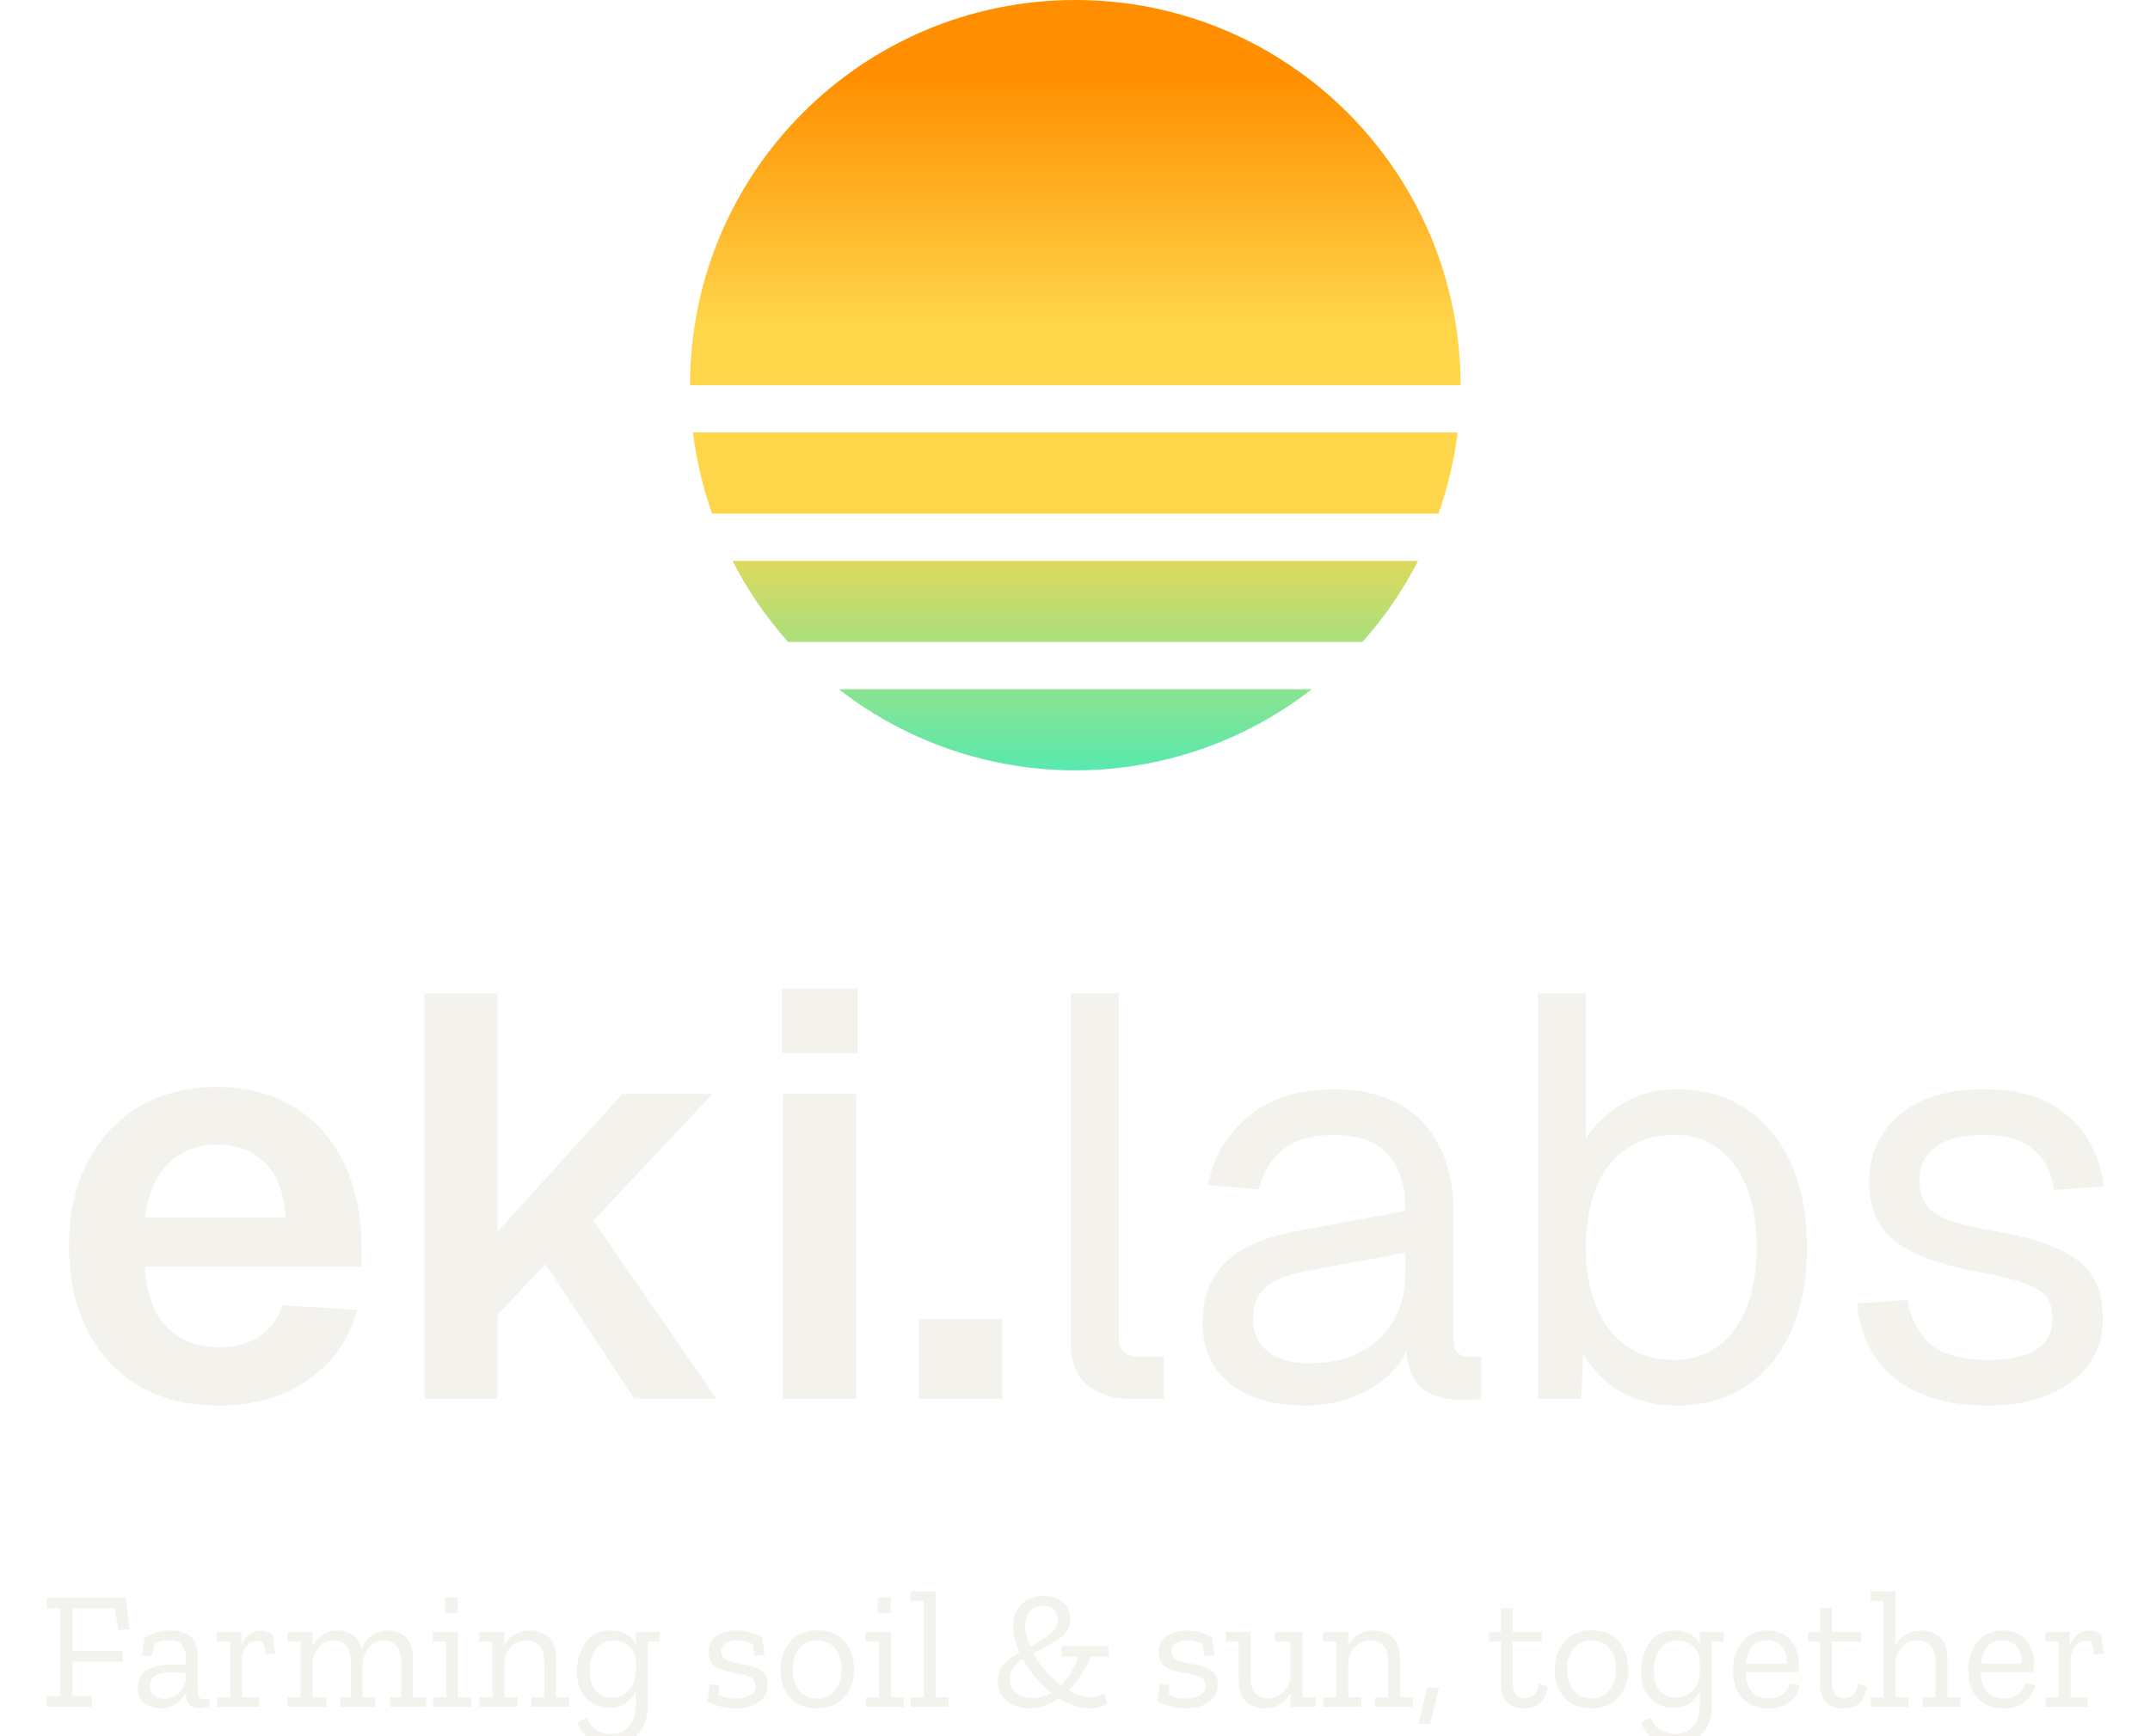
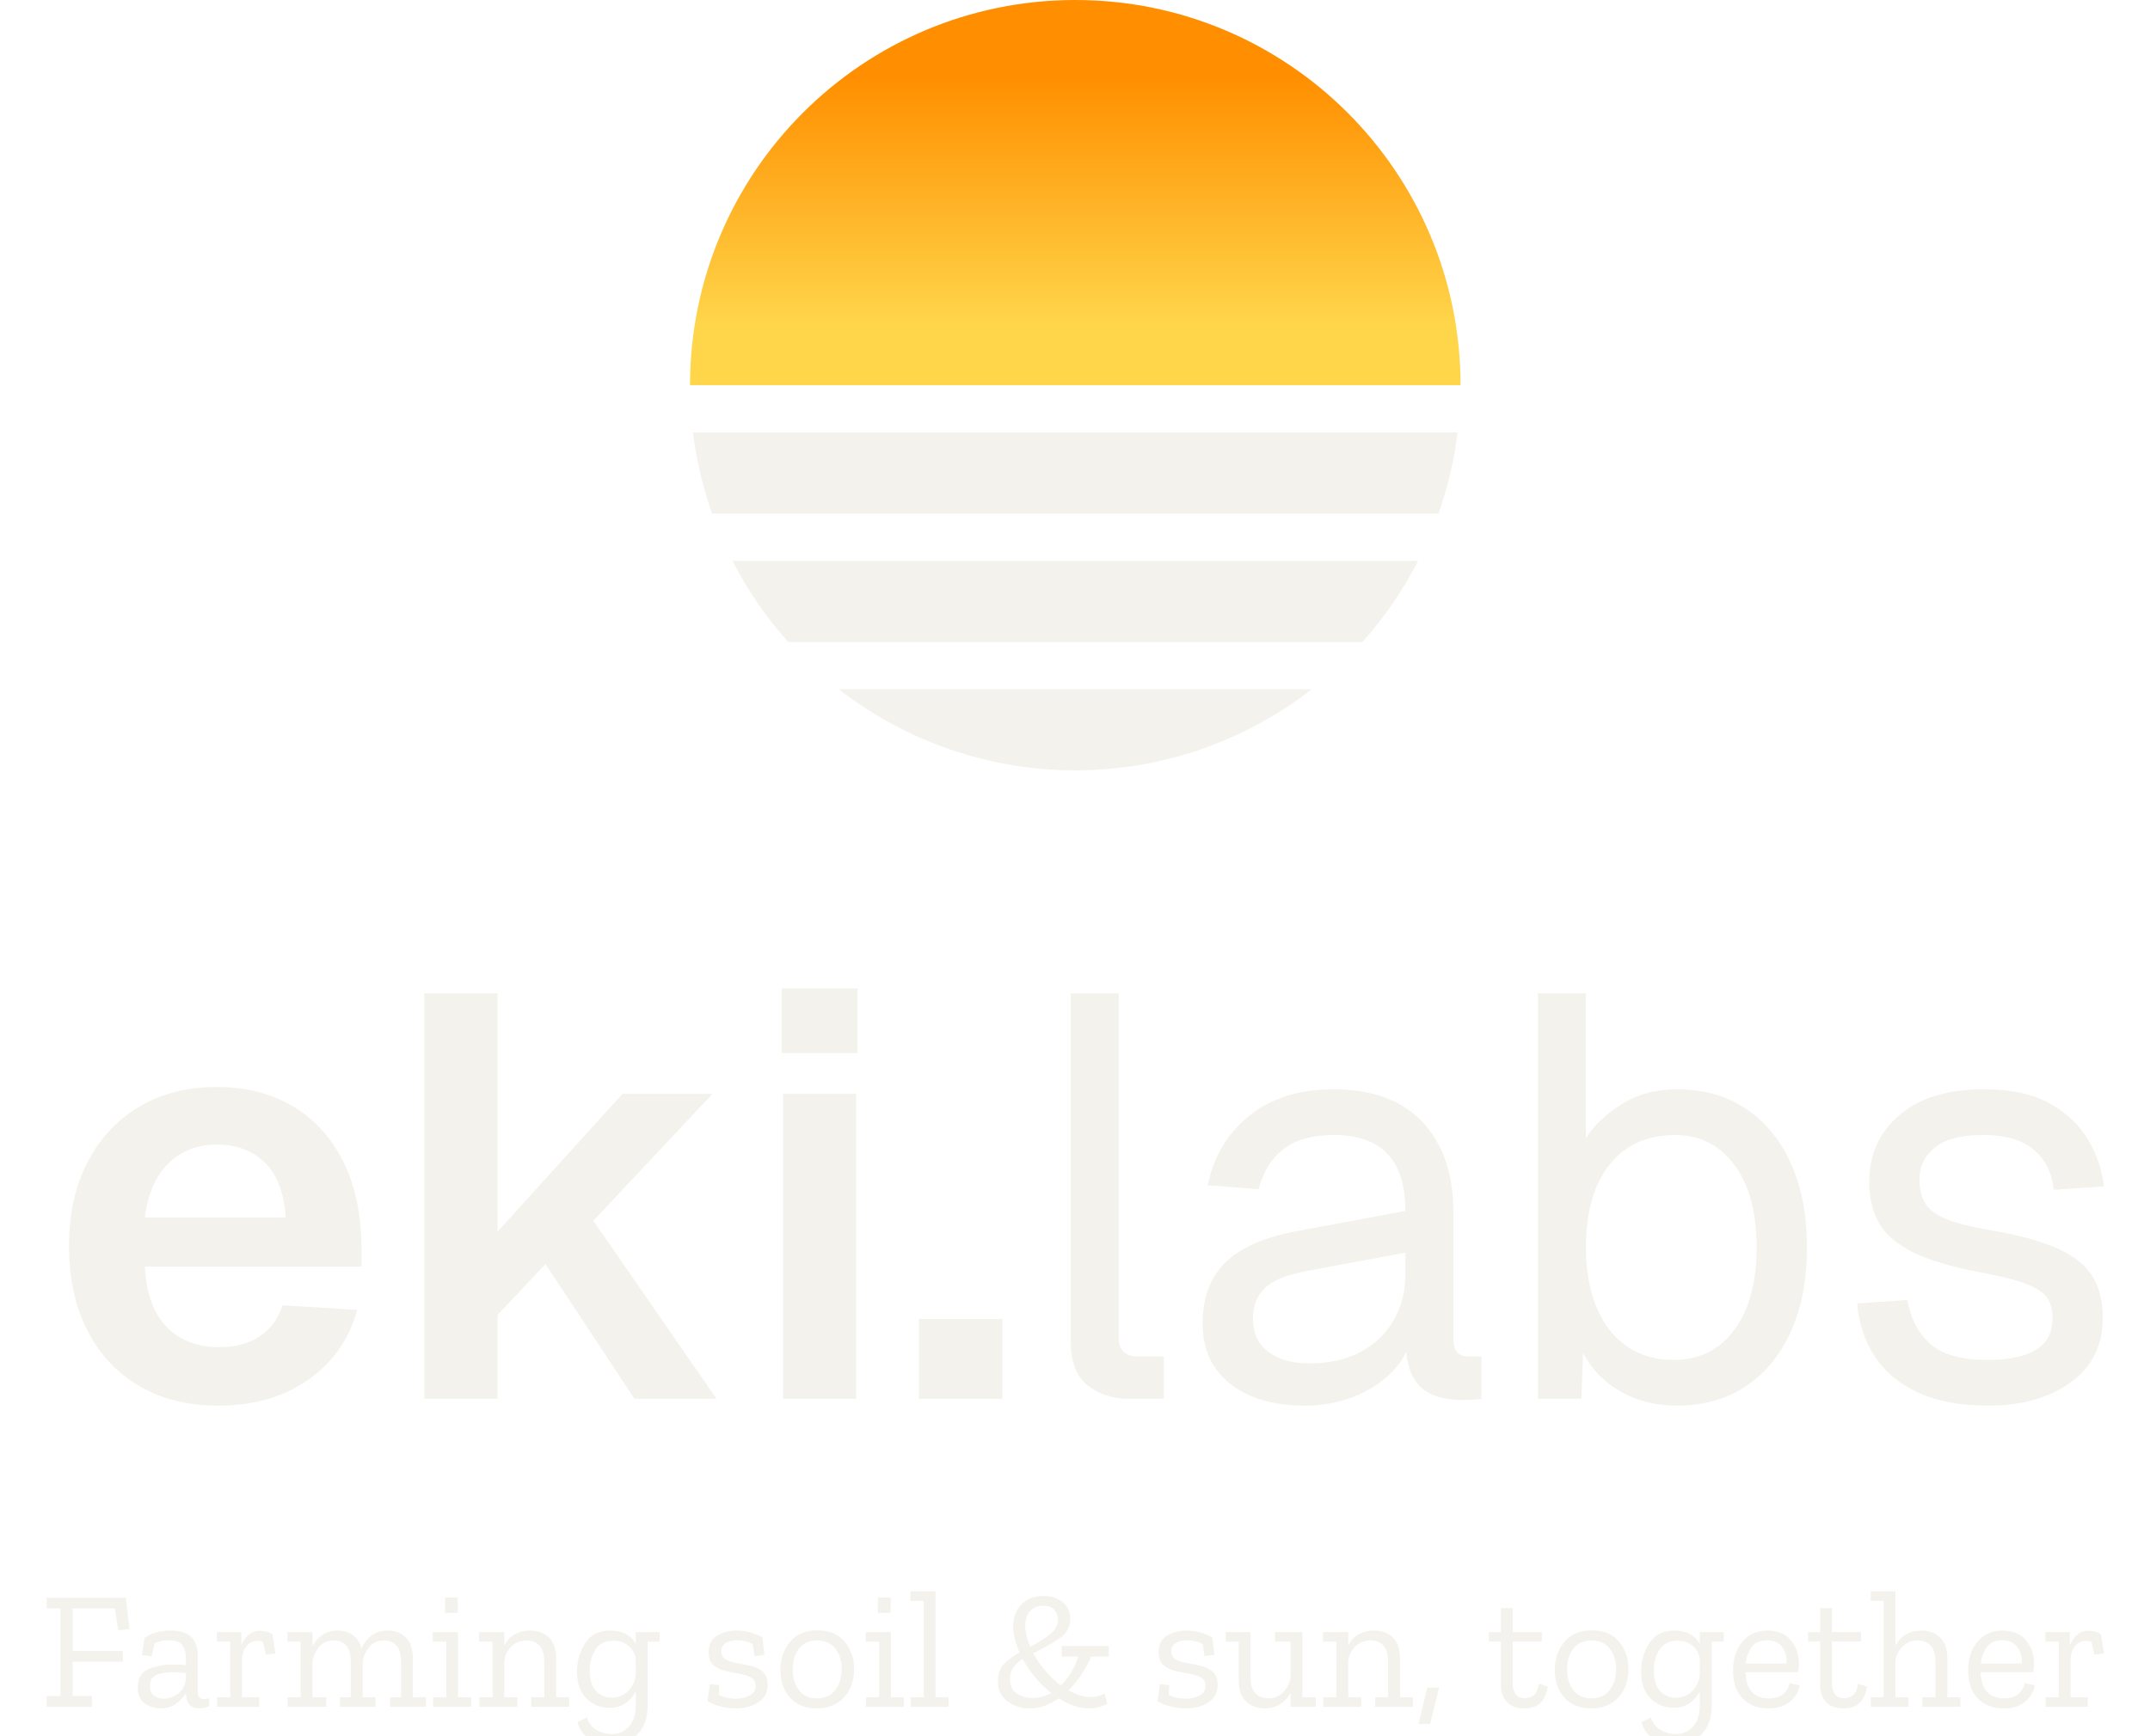
<svg xmlns="http://www.w3.org/2000/svg" viewBox="0 0 3764 3039.2" width="376.4" height="303.9">
  <g transform="translate(81.50 0)">
    <defs>
      <linearGradient id="eki-sun" gradientUnits="userSpaceOnUse" x1="0" y1="0" x2="0" y2="100">
        <stop offset="0" stop-color="#FF8F00" />
        <stop offset="0.1" stop-color="#FF8F00" />
        <stop offset="0.42" stop-color="#FFD54A" />
-         <stop offset="0.66" stop-color="#FFD54A" />
-         <stop offset="1" stop-color="#58E9AE" />
+         <stop offset="1" stop-color="#FFD54A" />
      </linearGradient>
    </defs>
    <g transform="translate(1126.50 0) scale(13.49)">
      <path d="M0 50A50 50 0 0 1 100 50Z" fill="url(#eki-sun)" />
-       <path d="M0.38 56.14L99.62 56.14A50 50 0 0 1 97.14 66.67L2.86 66.67A50 50 0 0 1 0.38 56.14Z" fill="url(#eki-sun)" />
-       <path d="M5.51 72.81L94.49 72.81A50 50 0 0 1 87.27 83.33L12.73 83.33A50 50 0 0 1 5.51 72.81Z" fill="url(#eki-sun)" />
-       <path d="M19.31 89.47L80.69 89.47A50 50 0 0 1 50.00 100.00L50.00 100.00A50 50 0 0 1 19.31 89.47Z" fill="url(#eki-sun)" />
+       <path d="M0.38 56.14L99.62 56.14A50 50 0 0 1 97.14 66.67L2.86 66.67A50 50 0 0 1 0.38 56.14Z" fill="#F4F2EC" />
+       <path d="M5.51 72.81L94.49 72.81A50 50 0 0 1 87.27 83.33L12.73 83.33A50 50 0 0 1 5.51 72.81Z" fill="#F4F2EC" />
+       <path d="M19.31 89.47L80.69 89.47A50 50 0 0 1 50.00 100.00L50.00 100.00A50 50 0 0 1 19.31 89.47Z" fill="#F4F2EC" />
    </g>
    <g transform="translate(0.00 2449.5)">
      <path d="M300.6 12Q220.8 12 162.1 -22.4Q103.4 -56.8 71.3 -119.7Q39.2 -182.6 39.2 -267Q39.2 -351.4 71.3 -413.8Q103.4 -476.2 161.5 -511.1Q219.6 -546 298.2 -546Q374.4 -546 431.6 -511.9Q488.8 -477.8 520.1 -413.8Q551.4 -349.8 551.4 -260V-231.4H172Q175.8 -160.8 210.3 -125.6Q244.8 -90.4 302.2 -90.4Q345 -90.4 373.3 -109.5Q401.6 -128.6 413 -163.8L543.8 -155.6Q522.4 -78.2 457.7 -33.1Q393 12 300.6 12ZM172 -317.4H418.6Q414.6 -382.4 381.9 -413.8Q349.2 -445.2 298.2 -445.2Q246.8 -445.2 213.3 -412.3Q179.8 -379.4 172 -317.4Z" fill="#F4F2EC" />
      <path d="M661.4 0V-710H789.4V-292.6L1008.2 -534H1165.8L957.2 -311.8L1172.8 0H1029.2L873.4 -236L789.4 -146.8V0Z" fill="#F4F2EC" />
      <path d="M1289.4 0V-534H1417.4V0ZM1287 -605.4V-718.6H1419.8V-605.4Z" fill="#F4F2EC" />
      <path d="M1527.2 0V-139.8H1673.4V0Z" fill="#F4F2EC" />
      <path d="M1897 0Q1851 0 1822 -24Q1793 -48 1793 -100V-710H1877V-107Q1877 -91 1885.5 -82.5Q1894 -74 1910 -74H1956V0Z" fill="#F4F2EC" />
      <path d="M2203 12Q2121 12 2072.5 -26Q2024 -64 2024 -132Q2024 -200 2064 -239Q2104 -278 2191 -294L2379 -329Q2379 -396 2347.5 -429Q2316 -462 2253 -462Q2198 -462 2166 -437.5Q2134 -413 2122 -367L2033 -374Q2048 -449 2105.5 -495.5Q2163 -542 2253 -542Q2355 -542 2409 -484.5Q2463 -427 2463 -326V-107Q2463 -89 2469.5 -81.5Q2476 -74 2491 -74H2512V0Q2508 1 2499 1.5Q2490 2 2480 2Q2444 2 2421.5 -9.5Q2399 -21 2389 -45.5Q2379 -70 2379 -110L2389 -108Q2382 -74 2355 -46.5Q2328 -19 2288 -3.5Q2248 12 2203 12ZM2211 -62Q2264 -62 2301.5 -82.5Q2339 -103 2359 -138.5Q2379 -174 2379 -218V-256L2207 -224Q2153 -214 2132.5 -193.5Q2112 -173 2112 -140Q2112 -103 2138.5 -82.5Q2165 -62 2211 -62Z" fill="#F4F2EC" />
      <path d="M2854 12Q2799 12 2756 -12.5Q2713 -37 2690 -80L2687 0H2611V-710H2695V-456Q2715 -489 2757 -515.5Q2799 -542 2854 -542Q2924 -542 2975 -508Q3026 -474 3054 -412Q3082 -350 3082 -265Q3082 -180 3054 -118Q3026 -56 2975 -22Q2924 12 2854 12ZM2849 -68Q2916 -68 2955 -121Q2994 -174 2994 -265Q2994 -357 2955 -409.5Q2916 -462 2851 -462Q2802 -462 2767 -438.5Q2732 -415 2713.5 -371Q2695 -327 2695 -265Q2695 -205 2713.5 -160.5Q2732 -116 2766.5 -92Q2801 -68 2849 -68Z" fill="#F4F2EC" />
      <path d="M3399 12Q3326 12 3276.5 -11Q3227 -34 3200.5 -74.5Q3174 -115 3170 -167L3258 -173Q3266 -125 3297.5 -96.5Q3329 -68 3399 -68Q3453 -68 3482.5 -85.5Q3512 -103 3512 -142Q3512 -163 3502.5 -177Q3493 -191 3465 -201.5Q3437 -212 3383 -222Q3309 -236 3267 -257Q3225 -278 3208 -308Q3191 -338 3191 -380Q3191 -451 3243.5 -496.5Q3296 -542 3392 -542Q3462 -542 3506.5 -517.5Q3551 -493 3574 -454Q3597 -415 3602 -372L3514 -366Q3512 -391 3499 -413Q3486 -435 3460 -448.5Q3434 -462 3390 -462Q3333 -462 3306 -440Q3279 -418 3279 -384Q3279 -358 3289.5 -341.5Q3300 -325 3326.5 -314.5Q3353 -304 3399 -296Q3477 -283 3521 -263Q3565 -243 3582.5 -213.5Q3600 -184 3600 -142Q3600 -69 3543.5 -28.5Q3487 12 3399 12Z" fill="#F4F2EC" />
    </g>
    <g transform="translate(0.00 2786.64) scale(1) translate(-0.00 -2786.64)">
      <path d="M144.9 2852.8 125.5 2854.8 119.6 2816.6H45.5V2891H133.4V2909.8H45.5V2970H79.3V2988.8H0V2970H24.1V2816.6H0V2797.8H138.7ZM171.6 2868Q181.9 2861.3 193.4 2858.3Q204.8 2855.4 217.7 2855.4Q264.5 2855.4 264.5 2899.2V2961.5Q264.5 2975.6 275.6 2975.6Q280.6 2975.6 284.4 2973.8L284.7 2987.3Q276.8 2991.7 267.7 2991.7Q244.5 2991.7 243.9 2965.3V2964.7Q237.7 2975.3 226.4 2983.5Q215.1 2991.7 199.2 2991.7Q186.3 2991.7 172.9 2983.8Q159.6 2975.9 159.6 2955Q159.6 2930.3 179.1 2922.5Q198.6 2914.8 220.7 2914.8Q226.6 2914.8 232.6 2915.1Q238.6 2915.3 243.9 2915.9V2904.2Q243.9 2890.1 237.9 2881.3Q231.8 2872.4 214.2 2872.4Q199.8 2872.4 188.9 2877.7L183.9 2900.4L166.9 2898.3ZM243.9 2939.7V2929.7Q238.3 2929.5 232.1 2928.9Q226 2928.3 219.5 2928.3Q204.8 2928.3 192.9 2932.8Q181 2937.4 181 2952.7Q181 2965.3 188.9 2970Q196.9 2974.7 205.4 2974.7Q218.9 2974.7 230.8 2965.3Q242.7 2955.9 243.9 2939.7ZM373.2 2855.7Q387.3 2855.7 395.5 2862.5L400.5 2895.4L383.8 2897.4L378.8 2875.1Q373.8 2873.3 368.8 2873.3Q357.3 2873.3 349.7 2882.9Q342 2892.4 342 2907.7V2972.1H372.3V2988.8H298.6V2972.1H321.5V2874.8H298V2858H340.9V2881.6Q344.7 2870.7 353.4 2863.2Q362 2855.7 373.2 2855.7ZM664.1 2988.8H601.5V2972.1H620.6V2911.2Q620.6 2890.1 612.2 2881.4Q603.9 2872.7 590.9 2872.7Q573 2872.7 563.3 2886.3Q553.6 2899.8 553.3 2912.1V2972.1H575.9V2988.8H513.6V2972.1H532.5V2911.2Q532.5 2889.8 524.2 2881.3Q516 2872.7 503.4 2872.7Q485.1 2872.7 475.6 2885.8Q466 2898.9 465.5 2911.5V2972.1H489.6V2988.8H422V2972.1H444.9V2874.8H421.7V2858H465.5V2882.4Q471.9 2870.7 482.8 2863Q493.7 2855.4 509.2 2855.4Q524.5 2855.4 535.8 2863Q547.1 2870.7 551.3 2886.8Q557.1 2873 568.7 2864.2Q580.4 2855.4 597.4 2855.4Q616.2 2855.4 628.7 2867.2Q641.2 2878.9 641.2 2905.1V2972.1H664.1ZM697.6 2824.3V2797.5H719.9V2824.3ZM743.1 2988.8H676.7V2972.1H699.7V2874.8H676.1V2858H720.2V2972.1H743.1ZM914.8 2988.8H848.6V2972.1H871.3V2911.2Q871.3 2890.1 862.7 2881.4Q854.2 2872.7 841 2872.7Q823.4 2872.7 812.6 2884.3Q801.9 2896 801.3 2910.9V2972.1H824.2V2988.8H757.8V2972.1H780.8V2874.8H757.2V2858H801.3V2881.3Q815.4 2855.4 847.2 2855.4Q866.3 2855.4 879.2 2867.2Q892.1 2878.9 892.1 2905.1V2972.1H914.8ZM1073.4 2874.8H1052.3V2987Q1052.3 3017.9 1035.4 3036.1Q1018.5 3054.3 987.9 3054.3Q967.4 3054.3 951 3044.9Q934.7 3035.5 929.4 3015.8L945.9 3007.6Q950.9 3022.9 963.2 3029.8Q975.6 3036.7 988.8 3036.7Q1007.6 3036.7 1019.5 3023.6Q1031.4 3010.6 1031.4 2986.2V2962.1Q1025.5 2973.5 1014.4 2982Q1003.2 2990.6 984.7 2990.6Q961.5 2990.6 945 2974.1Q928.6 2957.7 928.6 2926.8Q928.6 2900.7 942.7 2878Q956.8 2855.4 987 2855.4Q1018.2 2855.4 1031.4 2878.6V2858H1073.4ZM1031.4 2932.4V2909.8Q1031.4 2893.3 1020.1 2883.2Q1008.8 2873 992.6 2873Q970.6 2873 960.7 2888.9Q950.9 2904.8 950.9 2925.3Q950.9 2949.4 961.9 2961.2Q972.9 2972.9 989.1 2972.9Q1007.9 2972.9 1019.4 2960Q1030.8 2947.1 1031.4 2932.4ZM1262.4 2950.9Q1262.4 2970 1246.4 2980.9Q1230.3 2991.7 1206.8 2991.7Q1193 2991.7 1179.4 2988.1Q1165.7 2984.4 1157.2 2978.8L1161.3 2949.1L1177.7 2950.9L1176.9 2968.2Q1190.4 2974.7 1206 2974.7Q1219.8 2974.7 1230.5 2969.3Q1241.2 2963.8 1241.2 2952.7Q1241.2 2941.8 1233 2937.4Q1224.8 2933 1212.6 2930.9Q1200.4 2928.9 1188 2925.9Q1175.7 2923 1167.5 2915.8Q1159.2 2908.6 1159.2 2893.3Q1159.2 2872.4 1174.5 2863.9Q1189.8 2855.4 1207.7 2855.4Q1221.2 2855.4 1233.1 2858.9Q1245 2862.5 1253.3 2867.4L1256.5 2898L1239.5 2900.1L1236.2 2878.9Q1223.9 2872.4 1209.5 2872.4Q1197.1 2872.4 1189.2 2877.1Q1181.3 2881.8 1181.3 2891.8Q1181.3 2902.1 1189.5 2906.4Q1197.7 2910.6 1209.8 2912.6Q1221.8 2914.5 1233.9 2917.4Q1245.9 2920.3 1254.1 2927.8Q1262.4 2935.3 1262.4 2950.9ZM1413.7 2923.3Q1413.7 2953 1396.1 2972.4Q1378.4 2991.7 1348.2 2991.7Q1318.5 2991.7 1301.6 2972.9Q1284.7 2954.1 1284.7 2924.5Q1284.7 2896 1301.2 2875.5Q1317.6 2855.1 1349.4 2855.1Q1381.4 2855.1 1397.5 2875.2Q1413.7 2895.4 1413.7 2923.3ZM1392 2923Q1392 2900.7 1380.6 2886.7Q1369.3 2872.7 1348.8 2872.7Q1328.2 2872.7 1317.2 2887.1Q1306.2 2901.5 1306.2 2923.3Q1306.2 2944.7 1317 2959.4Q1327.9 2974.1 1348.8 2974.1Q1369.6 2974.1 1380.8 2959.6Q1392 2945 1392 2923ZM1455.4 2824.3V2797.5H1477.8V2824.3ZM1501 2988.8H1434.6V2972.1H1457.5V2874.8H1434V2858H1478.1V2972.1H1501ZM1579.1 2988.8H1512.7V2972.1H1535.7V2803.4H1512.4V2786.6H1556.2V2972.1H1579.1ZM1777.2 2882.4H1859.5V2900.9H1828.6Q1823 2914.8 1812.9 2930.6Q1802.8 2946.5 1789.2 2960Q1809.8 2971.8 1828.3 2971.8Q1840.7 2971.8 1852.1 2965.6L1857.1 2983.5Q1842.4 2991.7 1825.4 2991.7Q1811.9 2991.7 1798.5 2987Q1785.1 2982.3 1772.2 2974.1Q1760.7 2982 1748 2986.9Q1735.2 2991.7 1721.4 2991.7Q1699.9 2991.7 1682.7 2979.6Q1665.5 2967.4 1665.5 2943.6Q1665.5 2924.5 1677 2913.1Q1688.5 2901.8 1703.4 2893.6Q1692.3 2868.3 1692.3 2848.1Q1692.3 2825.1 1706.2 2810Q1720.2 2794.9 1745.2 2794.9Q1765.7 2794.9 1779 2805.7Q1792.2 2816.6 1792.2 2834.5Q1792.2 2856.9 1772.2 2869.9Q1752.2 2883 1727.5 2895.1Q1745.8 2928.9 1776 2951.5Q1786.6 2941.2 1794.2 2928.1Q1801.9 2915.1 1806 2900.9H1777.2ZM1770.7 2835.4Q1770.7 2826.9 1764.4 2819.4Q1758.1 2811.9 1744.6 2811.9Q1729.6 2811.9 1721.5 2821.8Q1713.4 2831.6 1713.4 2846.3Q1713.4 2863.6 1722.2 2883.9Q1741.1 2873.9 1755.9 2862.6Q1770.7 2851.3 1770.7 2835.4ZM1709 2905.1Q1698.7 2911.2 1692.7 2919.8Q1686.7 2928.3 1686.7 2940.3Q1686.7 2957.7 1698.6 2965.6Q1710.5 2973.5 1726.7 2973.5Q1743.1 2973.5 1759 2964.7Q1728.1 2940.3 1709 2905.1ZM2050.2 2950.9Q2050.2 2970 2034.2 2980.9Q2018.2 2991.7 1994.6 2991.7Q1980.8 2991.7 1967.2 2988.1Q1953.5 2984.4 1945 2978.8L1949.1 2949.1L1965.6 2950.9L1964.7 2968.2Q1978.2 2974.7 1993.8 2974.7Q2007.6 2974.7 2018.3 2969.3Q2029 2963.8 2029 2952.7Q2029 2941.8 2020.8 2937.4Q2012.6 2933 2000.4 2930.9Q1988.2 2928.9 1975.8 2925.9Q1963.5 2923 1955.3 2915.8Q1947 2908.6 1947 2893.3Q1947 2872.4 1962.3 2863.9Q1977.6 2855.4 1995.5 2855.4Q2009 2855.4 2020.9 2858.9Q2032.8 2862.5 2041.1 2867.4L2044.3 2898L2027.3 2900.1L2024 2878.9Q2011.7 2872.4 1997.3 2872.4Q1984.9 2872.4 1977 2877.1Q1969.1 2881.8 1969.1 2891.8Q1969.1 2902.1 1977.3 2906.4Q1985.5 2910.6 1997.6 2912.6Q2009.6 2914.5 2021.7 2917.4Q2033.7 2920.3 2042 2927.8Q2050.2 2935.3 2050.2 2950.9ZM2222.1 2988.8H2178V2964.1Q2171.8 2976.5 2159.9 2984.1Q2148 2991.7 2132.5 2991.7Q2113.4 2991.7 2100.3 2979.8Q2087.2 2967.9 2087.2 2941.8V2874.8H2064.3V2858H2107.8V2935.9Q2107.8 2957.1 2116.6 2965.6Q2125.4 2974.1 2139.2 2974.1Q2156 2974.1 2166.7 2961.5Q2177.4 2948.8 2178 2934.7V2874.8H2150.7V2858H2198.6V2972.1H2222.1ZM2392.2 2988.8H2326.1V2972.1H2348.7V2911.2Q2348.7 2890.1 2340.2 2881.4Q2331.7 2872.7 2318.5 2872.7Q2300.8 2872.7 2290.1 2884.3Q2279.4 2896 2278.8 2910.9V2972.1H2301.7V2988.8H2235.3V2972.1H2258.2V2874.8H2234.7V2858H2278.8V2881.3Q2292.9 2855.4 2324.6 2855.4Q2343.7 2855.4 2356.7 2867.2Q2369.6 2878.9 2369.6 2905.1V2972.1H2392.2ZM2401.9 3018.8 2417.2 2955.3H2437.8L2422.2 3018.8ZM2628.2 2953.5Q2622.9 2991.7 2586.8 2991.7Q2567.1 2991.7 2556.6 2980.6Q2546.2 2969.4 2546.2 2950.3V2874.5H2525V2858H2546.2V2816H2566.8V2858H2617.9V2874.5H2566.8V2947.7Q2566.8 2959.4 2571.9 2966.6Q2577.1 2973.8 2588.8 2973.8Q2596.4 2973.8 2603.1 2969.1Q2609.7 2964.4 2612.6 2948.6ZM2769.5 2923.3Q2769.5 2953 2751.9 2972.4Q2734.3 2991.7 2704 2991.7Q2674.3 2991.7 2657.4 2972.9Q2640.5 2954.1 2640.5 2924.5Q2640.5 2896 2657 2875.5Q2673.4 2855.1 2705.2 2855.1Q2737.2 2855.1 2753.4 2875.2Q2769.5 2895.4 2769.5 2923.3ZM2747.8 2923Q2747.8 2900.7 2736.5 2886.7Q2725.2 2872.7 2704.6 2872.7Q2684 2872.7 2673 2887.1Q2662 2901.5 2662 2923.3Q2662 2944.7 2672.8 2959.4Q2683.7 2974.1 2704.6 2974.1Q2725.4 2974.1 2736.6 2959.6Q2747.8 2945 2747.8 2923ZM2936.4 2874.8H2915.3V2987Q2915.3 3017.9 2898.4 3036.1Q2881.5 3054.3 2850.9 3054.3Q2830.4 3054.3 2814 3044.9Q2797.7 3035.5 2792.4 3015.8L2808.9 3007.6Q2813.9 3022.9 2826.2 3029.8Q2838.6 3036.7 2851.8 3036.7Q2870.6 3036.7 2882.5 3023.6Q2894.4 3010.6 2894.4 2986.2V2962.1Q2888.5 2973.5 2877.4 2982Q2866.2 2990.6 2847.7 2990.6Q2824.5 2990.6 2808 2974.1Q2791.6 2957.7 2791.6 2926.8Q2791.6 2900.7 2805.7 2878Q2819.8 2855.4 2850 2855.4Q2881.2 2855.4 2894.4 2878.6V2858H2936.4ZM2894.4 2932.4V2909.8Q2894.4 2893.3 2883.1 2883.2Q2871.8 2873 2855.6 2873Q2833.6 2873 2823.7 2888.9Q2813.9 2904.8 2813.9 2925.3Q2813.9 2949.4 2824.9 2961.2Q2835.9 2972.9 2852.1 2972.9Q2870.9 2972.9 2882.4 2960Q2893.8 2947.1 2894.4 2932.4ZM3069.3 2951.2Q3066.6 2967.9 3052.5 2979.8Q3038.4 2991.7 3014.3 2991.7Q2986.7 2991.7 2969.6 2974.4Q2952.6 2957.1 2952.6 2925.3Q2952.6 2894.8 2968.8 2875.1Q2984.9 2855.4 3012.5 2855.4Q3039.6 2855.4 3053.7 2872.4Q3067.8 2889.5 3068.1 2912.7Q3068.1 2920.3 3066.3 2928.3H2974.3Q2976.1 2974.1 3015.8 2974.1Q3031.3 2974.1 3040.2 2966.8Q3049 2959.4 3051.9 2947.4ZM3046.3 2913Q3047.8 2898.3 3039.4 2885.4Q3031.1 2872.4 3012 2872.4Q2993.7 2872.4 2985.2 2884.5Q2976.7 2896.5 2974.6 2913ZM3187.1 2953.5Q3181.8 2991.7 3145.7 2991.7Q3126 2991.7 3115.5 2980.6Q3105.1 2969.4 3105.1 2950.3V2874.5H3083.9V2858H3105.1V2816H3125.7V2858H3176.8V2874.5H3125.7V2947.7Q3125.7 2959.4 3130.8 2966.6Q3136 2973.8 3147.7 2973.8Q3155.3 2973.8 3162 2969.1Q3168.6 2964.4 3171.5 2948.6ZM3350.5 2988.8H3284.1V2972.1H3307V2911.2Q3307 2890.1 3298.3 2881.4Q3289.6 2872.7 3276.1 2872.7Q3259.1 2872.7 3248.4 2884.3Q3237.6 2896 3237 2910.4V2972.1H3259.7V2988.8H3193.6V2972.1H3216.2V2803.4H3193.6V2786.6H3237V2881.6Q3251.4 2855.4 3282.9 2855.4Q3302 2855.4 3314.9 2867.2Q3327.8 2878.9 3327.8 2905.1V2972.1H3350.5ZM3480.9 2951.2Q3478.3 2967.9 3464.2 2979.8Q3450.1 2991.7 3426 2991.7Q3398.4 2991.7 3381.3 2974.4Q3364.3 2957.1 3364.3 2925.3Q3364.3 2894.8 3380.4 2875.1Q3396.6 2855.4 3424.2 2855.4Q3451.3 2855.4 3465.4 2872.4Q3479.5 2889.5 3479.8 2912.7Q3479.8 2920.3 3478 2928.3H3386Q3387.8 2974.1 3427.5 2974.1Q3443 2974.1 3451.8 2966.8Q3460.7 2959.4 3463.6 2947.4ZM3458 2913Q3459.5 2898.3 3451.1 2885.4Q3442.7 2872.4 3423.6 2872.4Q3405.4 2872.4 3396.9 2884.5Q3388.4 2896.5 3386.3 2913ZM3574.7 2855.7Q3588.8 2855.7 3597 2862.5L3602 2895.4L3585.3 2897.4L3580.3 2875.1Q3575.3 2873.3 3570.3 2873.3Q3558.8 2873.3 3551.2 2882.9Q3543.5 2892.4 3543.5 2907.7V2972.1H3573.8V2988.8H3500V2972.1H3523V2874.8H3499.4V2858H3542.3V2881.6Q3546.2 2870.7 3554.8 2863.2Q3563.5 2855.7 3574.7 2855.7Z" fill="#F4F2EC" />
    </g>
  </g>
</svg>
